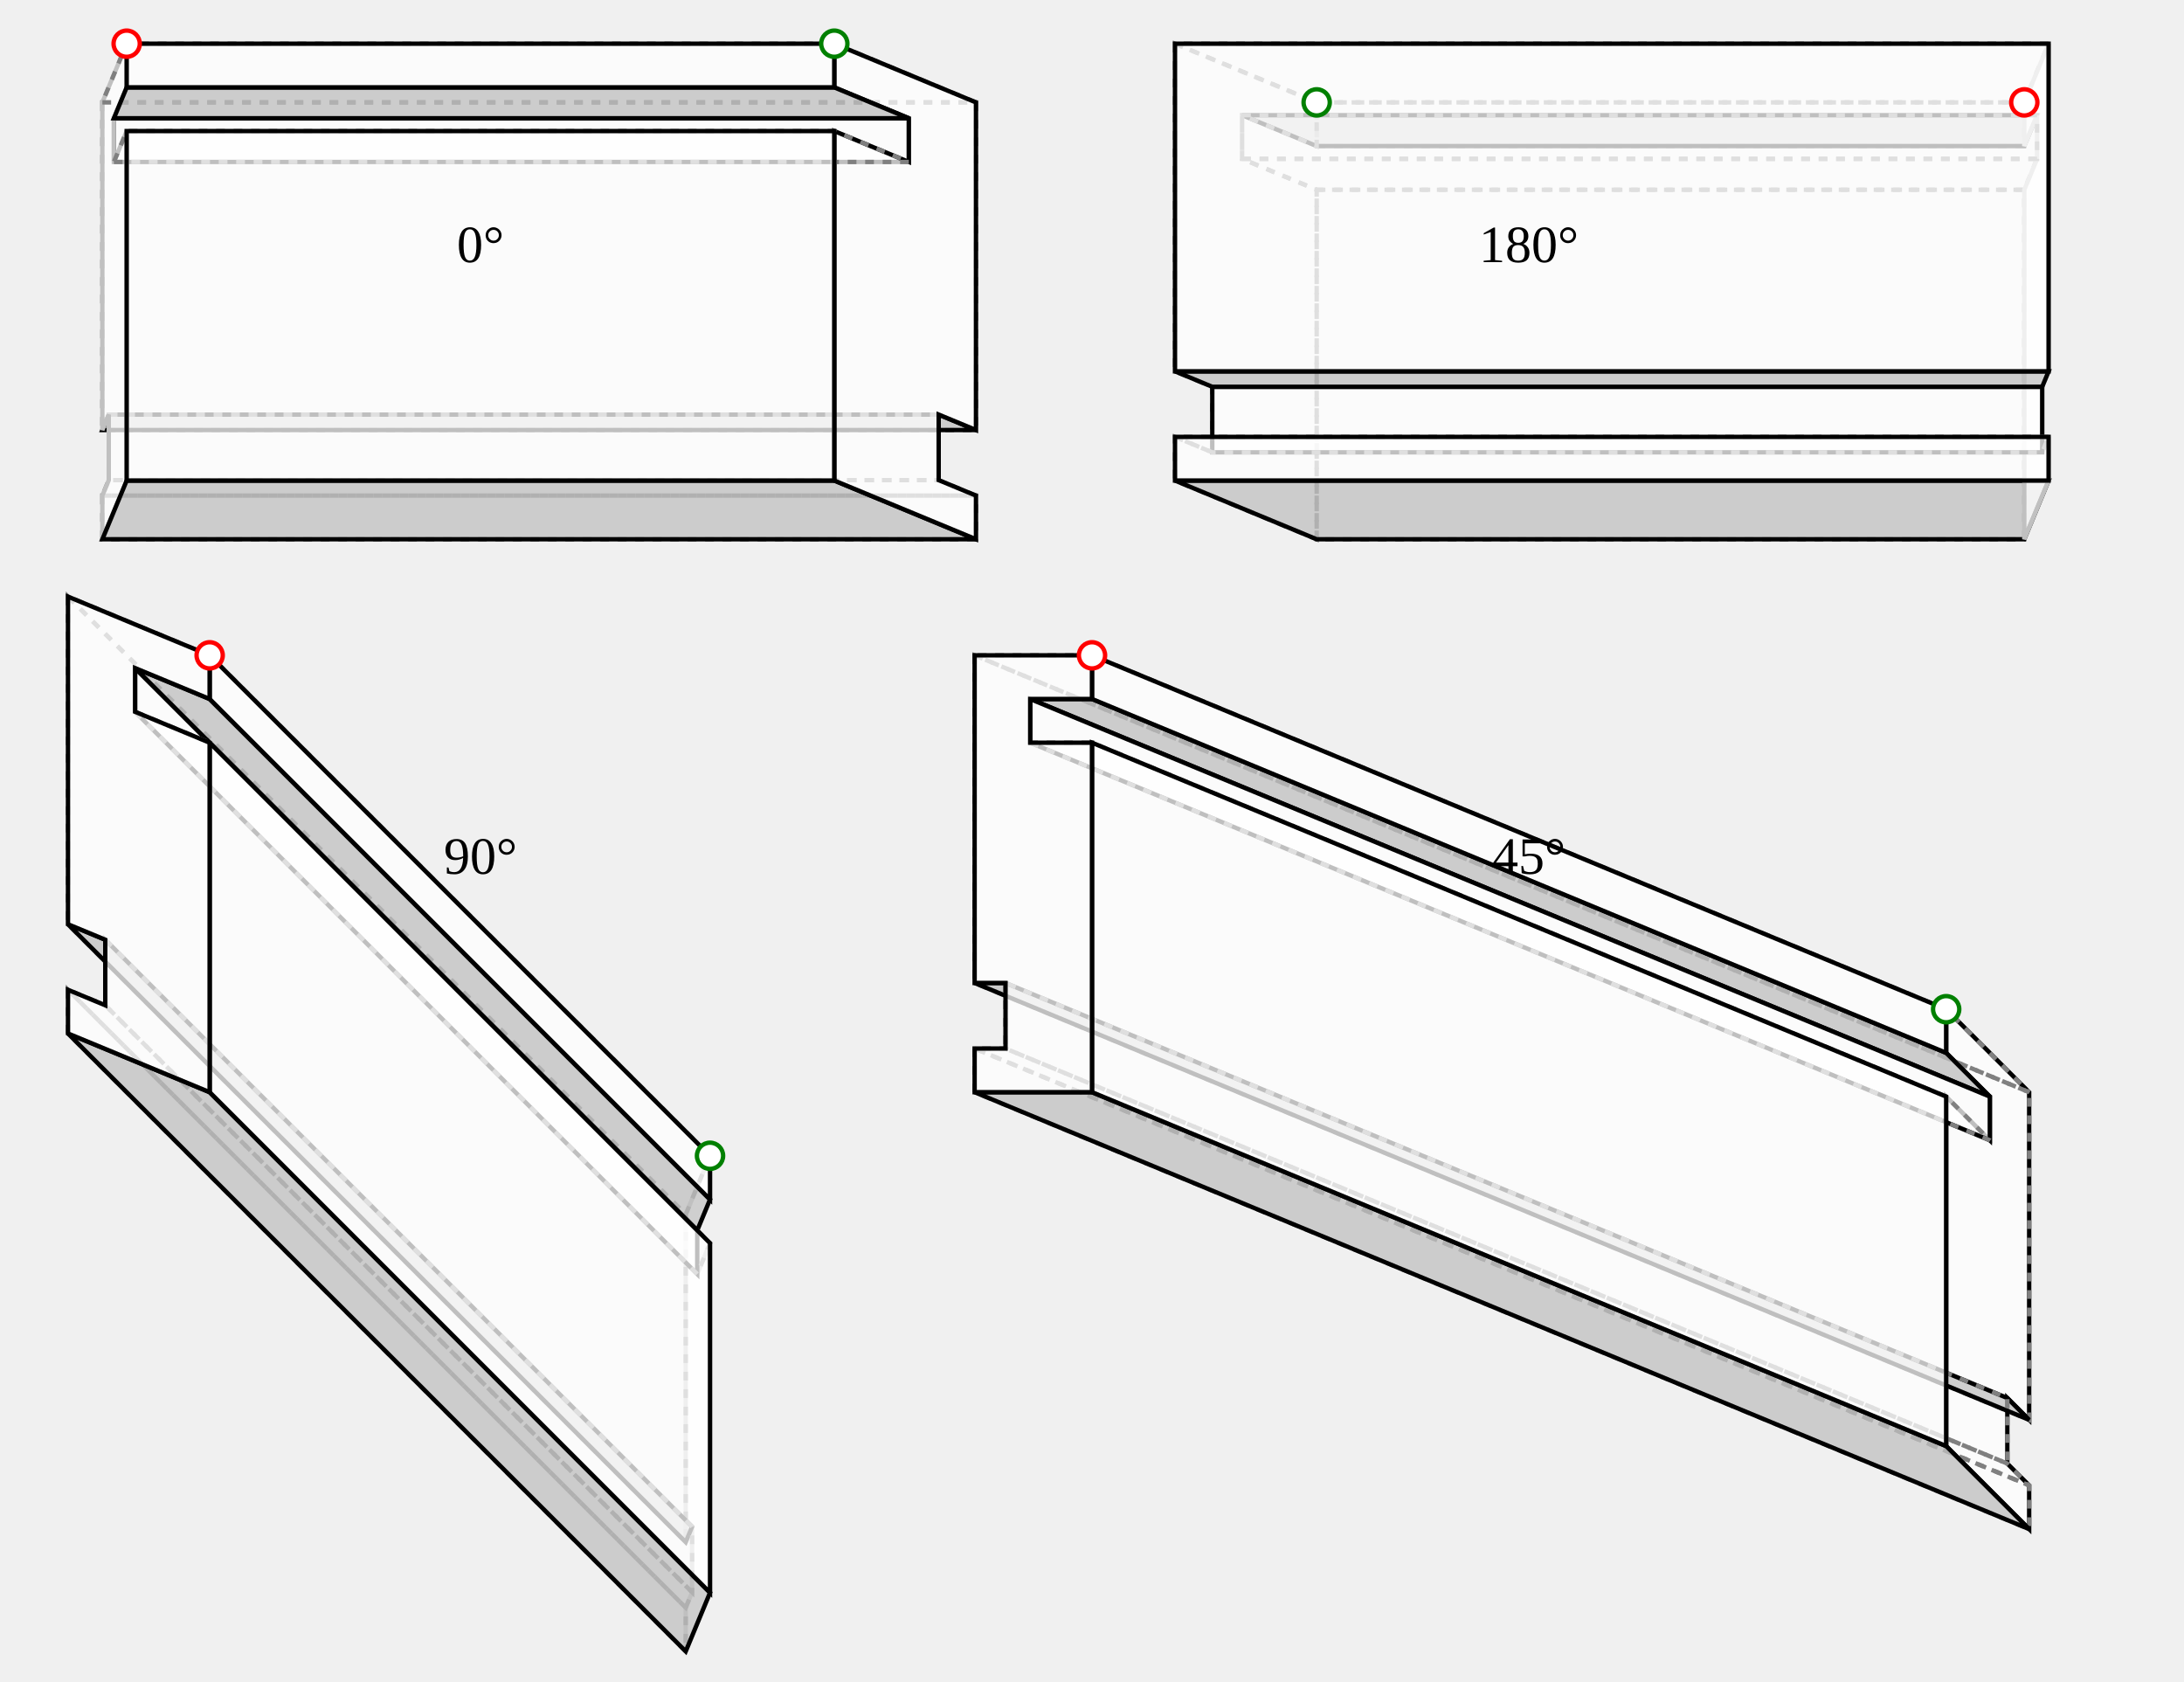
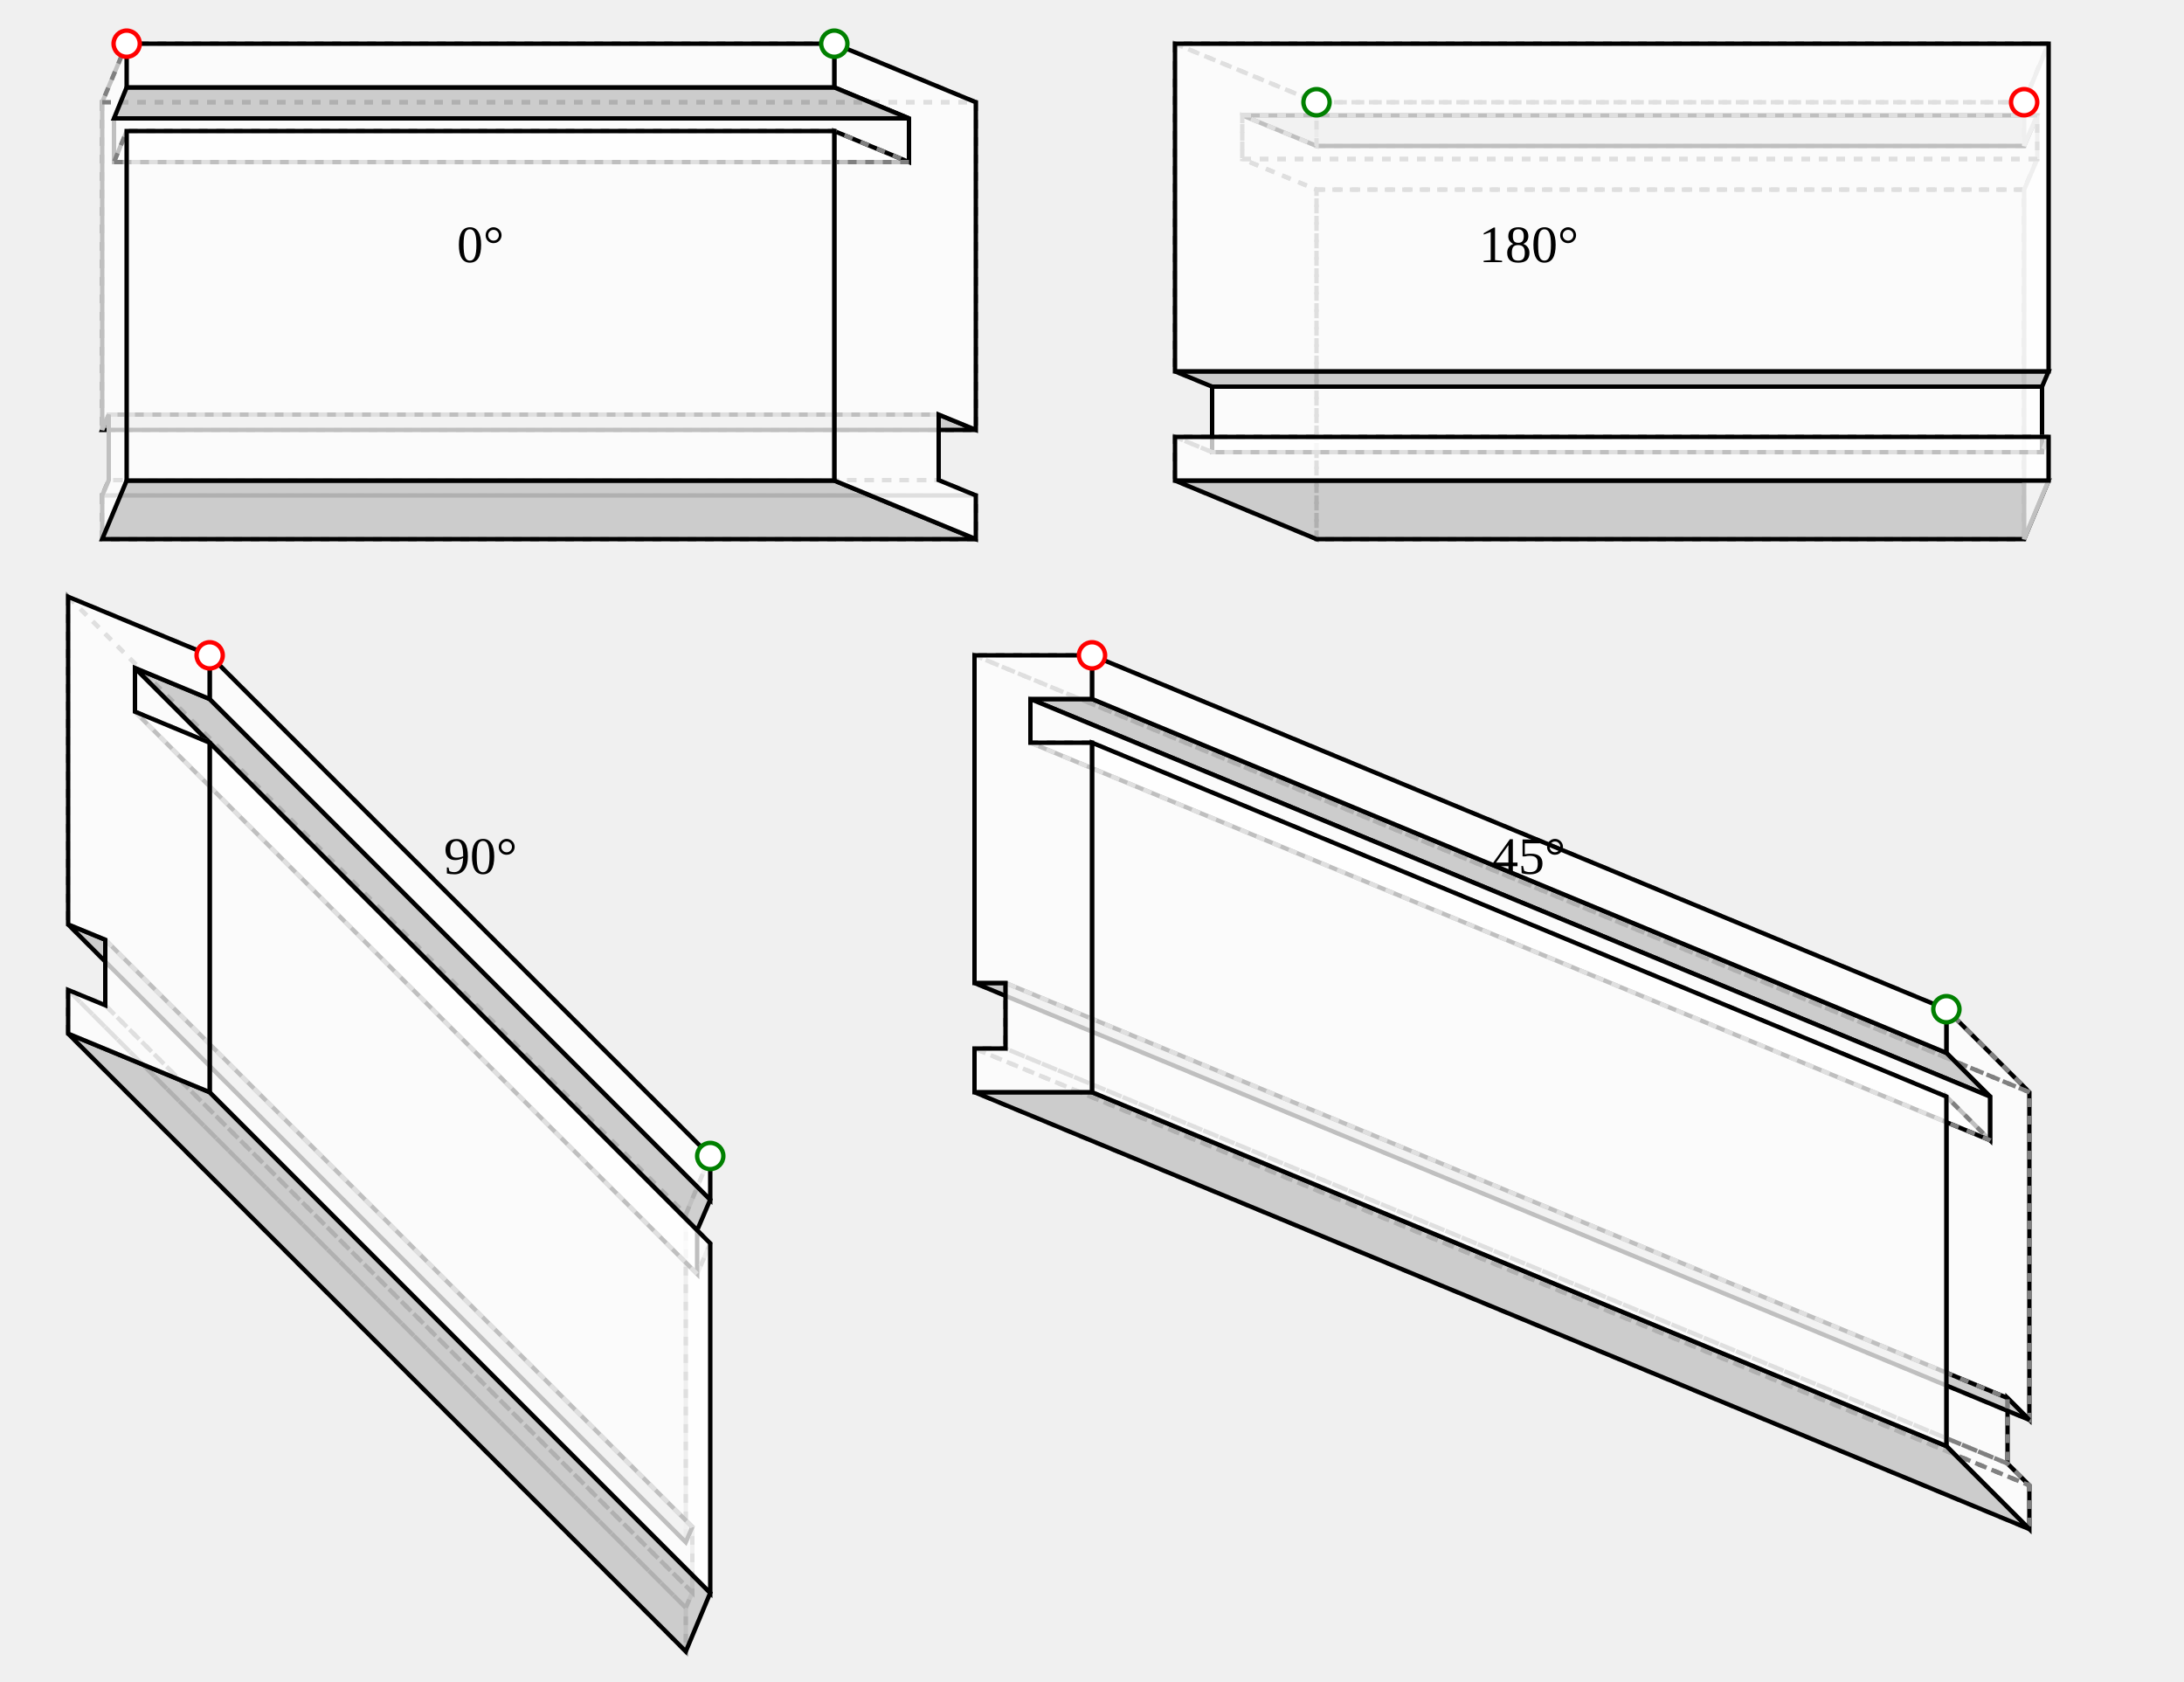
<svg xmlns="http://www.w3.org/2000/svg" width="1000" viewBox="0.0 0.0 500.0 385.0">
-   <polygon fill="none" stroke-width="1" stroke-dasharray="2" stroke="gray" points="23.435,23.435 23.435,98.435 223.435,98.435 223.435,23.435" />
-   <polygon fill="none" stroke-width="1" stroke-dasharray="2" stroke="gray" points="23.435,113.435 23.435,123.435 223.435,123.435 223.435,113.435" />
-   <polygon fill="rgba(192,192,192,0.75)" stroke-width="1" stroke-dasharray="" stroke="black" points="24.899,94.899 214.899,94.899 223.435,98.435 23.435,98.435" />
-   <polygon fill="none" stroke-width="1" stroke-dasharray="2" stroke="gray" points="23.435,113.435 223.435,113.435 214.899,109.899 24.899,109.899" />
-   <polygon fill="none" stroke-width="1" stroke-dasharray="2" stroke="gray" points="24.899,94.899 24.899,109.899 214.899,109.899 214.899,94.899" />
-   <polygon fill="rgba(255,255,255,0.75)" stroke-width="1" stroke-dasharray="" stroke="black" points="26.071,27.071 208.071,27.071 208.071,37.071 26.071,37.071" />
-   <polygon fill="rgba(255,255,255,0.75)" stroke-width="1" stroke-dasharray="" stroke="silver" points="29,10.0 29,20.0 26.071,27.071 26.071,37.071 29,30.0 29,110.0 23.435,123.435 23.435,113.435 24.899,109.899 24.899,94.899 23.435,98.435 23.435,23.435" />
-   <polygon fill="none" stroke-width="1" stroke-dasharray="2" stroke="gray" points="23.435,23.435 223.435,23.435 191.0,10.0 29,10.0" />
-   <polygon fill="rgba(192,192,192,0.75)" stroke-width="1" stroke-dasharray="" stroke="black" points="29,110.0 191.0,110.0 223.435,123.435 23.435,123.435" />
-   <polygon fill="rgba(255,255,255,0.75)" stroke-width="1" stroke-dasharray="" stroke="black" points="223.435,23.435 223.435,98.435 214.899,94.899 214.899,109.899 223.435,113.435 223.435,123.435 191.0,110.0 191.0,30.0 208.071,37.071 208.071,27.071 191.0,20.0 191.0,10.0" />
-   <polygon fill="rgba(192,192,192,0.75)" stroke-width="1" stroke-dasharray="" stroke="black" points="29,20.0 191.0,20.0 208.071,27.071 26.071,27.071" />
-   <polygon fill="none" stroke-width="1" stroke-dasharray="2" stroke="gray" points="26.071,37.071 208.071,37.071 191.0,30.0 29,30.0" />
-   <polygon fill="rgba(255,255,255,0.75)" stroke-width="1" stroke-dasharray="" stroke="black" points="29,10.0 191.0,10.0 191.0,20.0 29,20.0" />
-   <polygon fill="rgba(255,255,255,0.75)" stroke-width="1" stroke-dasharray="" stroke="black" points="29,30.0 191.0,30.0 191.0,110.0 29,110.0" />
+   <polygon fill="none" stroke-width="1" stroke-dasharray="2" stroke="gray" points="23.4,23.4 23.4,98.4 223.4,98.4 223.4,23.4" />
+   <polygon fill="none" stroke-width="1" stroke-dasharray="2" stroke="gray" points="23.4,113.4 23.4,123.4 223.4,123.4 223.4,113.4" />
+   <polygon fill="rgba(192,192,192,0.75)" stroke-width="1" stroke-dasharray="" stroke="black" points="24.9,94.9 214.9,94.9 223.4,98.4 23.4,98.4" />
+   <polygon fill="none" stroke-width="1" stroke-dasharray="2" stroke="gray" points="23.4,113.4 223.4,113.4 214.9,109.9 24.9,109.9" />
+   <polygon fill="none" stroke-width="1" stroke-dasharray="2" stroke="gray" points="24.9,94.9 24.9,109.9 214.9,109.9 214.9,94.9" />
+   <polygon fill="rgba(255,255,255,0.75)" stroke-width="1" stroke-dasharray="" stroke="black" points="26.1,27.1 208.1,27.1 208.1,37.1 26.1,37.1" />
+   <polygon fill="rgba(255,255,255,0.75)" stroke-width="1" stroke-dasharray="" stroke="silver" points="29.0,10.0 29.0,20.0 26.1,27.1 26.1,37.1 29.0,30.0 29.0,110.0 23.4,123.4 23.4,113.4 24.9,109.9 24.9,94.9 23.4,98.4 23.4,23.4" />
+   <polygon fill="none" stroke-width="1" stroke-dasharray="2" stroke="gray" points="23.4,23.4 223.4,23.4 191.0,10.0 29.0,10.0" />
+   <polygon fill="rgba(192,192,192,0.75)" stroke-width="1" stroke-dasharray="" stroke="black" points="29.0,110.0 191.0,110.0 223.4,123.4 23.4,123.4" />
+   <polygon fill="rgba(255,255,255,0.75)" stroke-width="1" stroke-dasharray="" stroke="black" points="223.4,23.4 223.4,98.4 214.9,94.9 214.9,109.9 223.4,113.4 223.4,123.4 191.0,110.0 191.0,30.0 208.1,37.1 208.1,27.1 191.0,20.0 191.0,10.0" />
+   <polygon fill="rgba(192,192,192,0.75)" stroke-width="1" stroke-dasharray="" stroke="black" points="29.0,20.0 191.0,20.0 208.1,27.1 26.1,27.1" />
+   <polygon fill="none" stroke-width="1" stroke-dasharray="2" stroke="gray" points="26.1,37.1 208.1,37.1 191.0,30.0 29.0,30.0" />
+   <polygon fill="rgba(255,255,255,0.75)" stroke-width="1" stroke-dasharray="" stroke="black" points="29.0,10.0 191.0,10.0 191.0,20.0 29.0,20.0" />
+   <polygon fill="rgba(255,255,255,0.75)" stroke-width="1" stroke-dasharray="" stroke="black" points="29.0,30.0 191.0,30.0 191.0,110.0 29.0,110.0" />
  <text style="" text-anchor="middle" x="110.0" y="60.0" fill="black">0°</text>
-   <circle cx="29" cy="10.0" r="3" stroke="red" fill="white" stroke-width="1" />
+   <circle cx="29.0" cy="10.0" r="3" stroke="red" fill="white" stroke-width="1" />
  <circle cx="191.0" cy="10.0" r="3" stroke="green" fill="white" stroke-width="1" />
-   <polygon fill="none" stroke-width="1" stroke-dasharray="2" stroke="gray" points="463.435,23.435 301.435,23.435 301.435,33.435 463.435,33.435" />
-   <polygon fill="none" stroke-width="1" stroke-dasharray="2" stroke="gray" points="463.435,43.435 301.435,43.435 301.435,123.435 463.435,123.435" />
-   <polygon fill="rgba(192,192,192,0.75)" stroke-width="1" stroke-dasharray="" stroke="black" points="463.435,33.435 301.435,33.435 284.364,26.364 466.364,26.364" />
-   <polygon fill="none" stroke-width="1" stroke-dasharray="2" stroke="gray" points="466.364,36.364 284.364,36.364 301.435,43.435 463.435,43.435" />
-   <polygon fill="none" stroke-width="1" stroke-dasharray="2" stroke="gray" points="269.0,10 269.0,85 277.536,88.536 277.536,103.536 269.0,100 269.0,110 301.435,123.435 301.435,43.435 284.364,36.364 284.364,26.364 301.435,33.435 301.435,23.435" />
-   <polygon fill="none" stroke-width="1" stroke-dasharray="2" stroke="gray" points="469.0,10 269.0,10 301.435,23.435 463.435,23.435" />
-   <polygon fill="rgba(192,192,192,0.75)" stroke-width="1" stroke-dasharray="" stroke="black" points="463.435,123.435 301.435,123.435 269.0,110 469.0,110.0" />
-   <polygon fill="rgba(255,255,255,0.75)" stroke-width="1" stroke-dasharray="" stroke="silver" points="463.435,23.435 463.435,33.435 466.364,26.364 466.364,36.364 463.435,43.435 463.435,123.435 469.0,110.0 469.0,100.0 467.536,103.536 467.536,88.536 469.0,85.0 469.0,10" />
-   <polygon fill="none" stroke-width="1" stroke-dasharray="2" stroke="gray" points="466.364,26.364 284.364,26.364 284.364,36.364 466.364,36.364" />
-   <polygon fill="rgba(255,255,255,0.75)" stroke-width="1" stroke-dasharray="" stroke="black" points="467.536,88.536 467.536,103.536 277.536,103.536 277.536,88.536" />
-   <polygon fill="rgba(192,192,192,0.75)" stroke-width="1" stroke-dasharray="" stroke="black" points="467.536,88.536 277.536,88.536 269.0,85 469.0,85.0" />
-   <polygon fill="none" stroke-width="1" stroke-dasharray="2" stroke="gray" points="469.0,100.0 269.0,100 277.536,103.536 467.536,103.536" />
-   <polygon fill="rgba(255,255,255,0.75)" stroke-width="1" stroke-dasharray="" stroke="black" points="469.0,10 469.0,85.0 269.0,85 269.0,10" />
-   <polygon fill="rgba(255,255,255,0.75)" stroke-width="1" stroke-dasharray="" stroke="black" points="469.0,100.0 469.0,110.0 269.0,110 269.0,100" />
+   <polygon fill="none" stroke-width="1" stroke-dasharray="2" stroke="gray" points="463.4,23.4 301.4,23.4 301.4,33.4 463.4,33.4" />
+   <polygon fill="none" stroke-width="1" stroke-dasharray="2" stroke="gray" points="463.4,43.4 301.4,43.4 301.4,123.4 463.4,123.4" />
+   <polygon fill="rgba(192,192,192,0.75)" stroke-width="1" stroke-dasharray="" stroke="black" points="463.4,33.4 301.4,33.4 284.4,26.4 466.4,26.4" />
+   <polygon fill="none" stroke-width="1" stroke-dasharray="2" stroke="gray" points="466.4,36.4 284.4,36.4 301.4,43.4 463.4,43.4" />
+   <polygon fill="none" stroke-width="1" stroke-dasharray="2" stroke="gray" points="269.0,10.0 269.0,85.0 277.5,88.5 277.5,103.5 269.0,100.0 269.0,110.0 301.4,123.4 301.4,43.4 284.4,36.4 284.4,26.4 301.4,33.4 301.4,23.4" />
+   <polygon fill="none" stroke-width="1" stroke-dasharray="2" stroke="gray" points="469.0,10.0 269.0,10.0 301.4,23.4 463.4,23.4" />
+   <polygon fill="rgba(192,192,192,0.75)" stroke-width="1" stroke-dasharray="" stroke="black" points="463.4,123.4 301.4,123.4 269.0,110.0 469.0,110.0" />
+   <polygon fill="rgba(255,255,255,0.75)" stroke-width="1" stroke-dasharray="" stroke="silver" points="463.4,23.4 463.4,33.4 466.4,26.4 466.4,36.4 463.4,43.4 463.4,123.4 469.0,110.0 469.0,100.0 467.5,103.5 467.5,88.5 469.0,85.0 469.0,10.0" />
+   <polygon fill="none" stroke-width="1" stroke-dasharray="2" stroke="gray" points="466.4,26.4 284.4,26.4 284.4,36.4 466.4,36.4" />
+   <polygon fill="rgba(255,255,255,0.75)" stroke-width="1" stroke-dasharray="" stroke="black" points="467.5,88.5 467.5,103.5 277.5,103.5 277.5,88.5" />
+   <polygon fill="rgba(192,192,192,0.75)" stroke-width="1" stroke-dasharray="" stroke="black" points="467.5,88.5 277.5,88.5 269.0,85.0 469.0,85.0" />
+   <polygon fill="none" stroke-width="1" stroke-dasharray="2" stroke="gray" points="469.0,100.0 269.0,100.0 277.5,103.5 467.5,103.5" />
+   <polygon fill="rgba(255,255,255,0.75)" stroke-width="1" stroke-dasharray="" stroke="black" points="469.0,10.0 469.0,85.0 269.0,85.0 269.0,10.0" />
+   <polygon fill="rgba(255,255,255,0.75)" stroke-width="1" stroke-dasharray="" stroke="black" points="469.0,100.0 469.0,110.0 269.0,110.0 269.0,100.0" />
  <text style="" text-anchor="middle" x="350.0" y="60.0" fill="black">180°</text>
-   <circle cx="463.435" cy="23.435" r="3" stroke="red" fill="white" stroke-width="1" />
-   <circle cx="301.435" cy="23.435" r="3" stroke="green" fill="white" stroke-width="1" />
-   <polygon fill="rgba(255,255,255,0.75)" stroke-width="1" stroke-dasharray="" stroke="silver" points="156.986,277.986 156.986,352.986 158.451,349.451 158.451,364.451 156.986,367.986 156.986,377.986 162.551,364.551 162.551,284.551 159.622,291.622 159.622,281.622 162.551,274.551 162.551,264.551" />
-   <polygon fill="none" stroke-width="1" stroke-dasharray="2" stroke="gray" points="15.565,136.565 15.565,211.565 156.986,352.986 156.986,277.986" />
-   <polygon fill="none" stroke-width="1" stroke-dasharray="2" stroke="gray" points="15.565,226.565 15.565,236.565 156.986,377.986 156.986,367.986" />
-   <polygon fill="rgba(192,192,192,0.75)" stroke-width="1" stroke-dasharray="" stroke="black" points="24.101,215.101 158.451,349.451 156.986,352.986 15.565,211.565" />
-   <polygon fill="none" stroke-width="1" stroke-dasharray="2" stroke="gray" points="15.565,226.565 156.986,367.986 158.451,364.451 24.101,230.101" />
-   <polygon fill="none" stroke-width="1" stroke-dasharray="2" stroke="gray" points="24.101,215.101 24.101,230.101 158.451,364.451 158.451,349.451" />
-   <polygon fill="rgba(255,255,255,0.75)" stroke-width="1" stroke-dasharray="" stroke="black" points="30.929,152.929 159.622,281.622 159.622,291.622 30.929,162.929" />
-   <polygon fill="none" stroke-width="1" stroke-dasharray="2" stroke="gray" points="15.565,136.565 156.986,277.986 162.551,264.551 48.0,150.0" />
-   <polygon fill="rgba(192,192,192,0.75)" stroke-width="1" stroke-dasharray="" stroke="black" points="48.0,250.0 162.551,364.551 156.986,377.986 15.565,236.565" />
-   <polygon fill="rgba(192,192,192,0.75)" stroke-width="1" stroke-dasharray="" stroke="black" points="48.0,160.0 162.551,274.551 159.622,281.622 30.929,152.929" />
-   <polygon fill="none" stroke-width="1" stroke-dasharray="2" stroke="gray" points="30.929,162.929 159.622,291.622 162.551,284.551 48.0,170.0" />
-   <polygon fill="rgba(255,255,255,0.75)" stroke-width="1" stroke-dasharray="" stroke="black" points="48.0,150.0 162.551,264.551 162.551,274.551 48.0,160.0" />
-   <polygon fill="rgba(255,255,255,0.75)" stroke-width="1" stroke-dasharray="" stroke="black" points="48.0,170.0 162.551,284.551 162.551,364.551 48.0,250.0" />
-   <polygon fill="rgba(255,255,255,0.75)" stroke-width="1" stroke-dasharray="" stroke="black" points="48.0,150.0 48.0,160.0 30.929,152.929 30.929,162.929 48.0,170.0 48.0,250.0 15.565,236.565 15.565,226.565 24.101,230.101 24.101,215.101 15.565,211.565 15.565,136.565" />
+   <circle cx="463.4" cy="23.4" r="3" stroke="red" fill="white" stroke-width="1" />
+   <circle cx="301.4" cy="23.4" r="3" stroke="green" fill="white" stroke-width="1" />
+   <polygon fill="rgba(255,255,255,0.75)" stroke-width="1" stroke-dasharray="" stroke="silver" points="157.0,278.0 157.0,353.0 158.5,349.5 158.5,364.5 157.0,368.0 157.0,378.0 162.6,364.6 162.6,284.6 159.6,291.6 159.6,281.6 162.6,274.6 162.6,264.6" />
+   <polygon fill="none" stroke-width="1" stroke-dasharray="2" stroke="gray" points="15.6,136.6 15.6,211.6 157.0,353.0 157.0,278.0" />
+   <polygon fill="none" stroke-width="1" stroke-dasharray="2" stroke="gray" points="15.6,226.6 15.6,236.6 157.0,378.0 157.0,368.0" />
+   <polygon fill="rgba(192,192,192,0.75)" stroke-width="1" stroke-dasharray="" stroke="black" points="24.1,215.1 158.5,349.5 157.0,353.0 15.6,211.6" />
+   <polygon fill="none" stroke-width="1" stroke-dasharray="2" stroke="gray" points="15.6,226.6 157.0,368.0 158.5,364.5 24.1,230.1" />
+   <polygon fill="none" stroke-width="1" stroke-dasharray="2" stroke="gray" points="24.1,215.1 24.1,230.1 158.5,364.5 158.5,349.5" />
+   <polygon fill="rgba(255,255,255,0.75)" stroke-width="1" stroke-dasharray="" stroke="black" points="30.9,152.9 159.6,281.6 159.6,291.6 30.9,162.9" />
+   <polygon fill="none" stroke-width="1" stroke-dasharray="2" stroke="gray" points="15.6,136.6 157.0,278.0 162.6,264.6 48.0,150.0" />
+   <polygon fill="rgba(192,192,192,0.75)" stroke-width="1" stroke-dasharray="" stroke="black" points="48.0,250.0 162.6,364.6 157.0,378.0 15.6,236.6" />
+   <polygon fill="rgba(192,192,192,0.75)" stroke-width="1" stroke-dasharray="" stroke="black" points="48.0,160.0 162.6,274.6 159.6,281.6 30.9,152.9" />
+   <polygon fill="none" stroke-width="1" stroke-dasharray="2" stroke="gray" points="30.9,162.9 159.6,291.6 162.6,284.6 48.0,170.0" />
+   <polygon fill="rgba(255,255,255,0.75)" stroke-width="1" stroke-dasharray="" stroke="black" points="48.0,150.0 162.6,264.6 162.6,274.6 48.0,160.0" />
+   <polygon fill="rgba(255,255,255,0.75)" stroke-width="1" stroke-dasharray="" stroke="black" points="48.0,170.0 162.6,284.6 162.6,364.6 48.0,250.0" />
+   <polygon fill="rgba(255,255,255,0.75)" stroke-width="1" stroke-dasharray="" stroke="black" points="48.0,150.0 48.0,160.0 30.9,152.9 30.9,162.9 48.0,170.0 48.0,250.0 15.6,236.6 15.6,226.6 24.1,230.1 24.1,215.1 15.6,211.6 15.6,136.6" />
  <text style="" text-anchor="middle" x="110.0" y="200.0" fill="black">90°</text>
  <circle cx="48.0" cy="150.0" r="3" stroke="red" fill="white" stroke-width="1" />
-   <circle cx="162.551" cy="264.551" r="3" stroke="green" fill="white" stroke-width="1" />
-   <polygon fill="rgba(255,255,255,0.75)" stroke-width="1" stroke-dasharray="" stroke="black" points="464.551,250 464.551,325.0 459.551,320.0 459.551,335.0 464.551,340.0 464.551,350.0 445.551,331.0 445.551,251.0 455.551,261.0 455.551,251.0 445.551,241.0 445.551,231.0" />
-   <polygon fill="none" stroke-width="1" stroke-dasharray="2" stroke="gray" points="223.13,150.0 464.551,250 445.551,231.0 250.0,150.0" />
-   <polygon fill="none" stroke-width="1" stroke-dasharray="2" stroke="gray" points="223.13,150.0 223.13,225.0 464.551,325.0 464.551,250" />
-   <polygon fill="rgba(192,192,192,0.75)" stroke-width="1" stroke-dasharray="" stroke="black" points="230.201,225.0 459.551,320.0 464.551,325.0 223.13,225.0" />
-   <polygon fill="none" stroke-width="1" stroke-dasharray="2" stroke="gray" points="223.13,240.0 464.551,340.0 459.551,335.0 230.201,240.0" />
-   <polygon fill="none" stroke-width="1" stroke-dasharray="2" stroke="gray" points="223.13,240.0 223.13,250.0 464.551,350.0 464.551,340.0" />
-   <polygon fill="rgba(192,192,192,0.75)" stroke-width="1" stroke-dasharray="" stroke="black" points="250.0,250.0 445.551,331.0 464.551,350.0 223.13,250.0" />
-   <polygon fill="none" stroke-width="1" stroke-dasharray="2" stroke="gray" points="230.201,225.0 230.201,240.0 459.551,335.0 459.551,320.0" />
-   <polygon fill="rgba(192,192,192,0.75)" stroke-width="1" stroke-dasharray="" stroke="black" points="250.0,160.0 445.551,241.0 455.551,251.0 235.858,160.0" />
-   <polygon fill="rgba(255,255,255,0.75)" stroke-width="1" stroke-dasharray="" stroke="black" points="235.858,160.0 455.551,251.0 455.551,261.0 235.858,170.0" />
-   <polygon fill="none" stroke-width="1" stroke-dasharray="2" stroke="gray" points="235.858,170.0 455.551,261.0 445.551,251.0 250.0,170.0" />
-   <polygon fill="rgba(255,255,255,0.75)" stroke-width="1" stroke-dasharray="" stroke="black" points="250.0,150.0 445.551,231.0 445.551,241.0 250.0,160.0" />
-   <polygon fill="rgba(255,255,255,0.75)" stroke-width="1" stroke-dasharray="" stroke="black" points="250.0,170.0 445.551,251.0 445.551,331.0 250.0,250.0" />
-   <polygon fill="rgba(255,255,255,0.75)" stroke-width="1" stroke-dasharray="" stroke="black" points="250.0,150.0 250.0,160.0 235.858,160.0 235.858,170.0 250.0,170.0 250.0,250.0 223.13,250.0 223.13,240.0 230.201,240.0 230.201,225.0 223.13,225.0 223.13,150.0" />
+   <circle cx="162.6" cy="264.6" r="3" stroke="green" fill="white" stroke-width="1" />
+   <polygon fill="rgba(255,255,255,0.75)" stroke-width="1" stroke-dasharray="" stroke="black" points="464.6,250.0 464.6,325.0 459.6,320.0 459.6,335.0 464.6,340.0 464.6,350.0 445.6,331.0 445.6,251.0 455.6,261.0 455.6,251.0 445.6,241.0 445.6,231.0" />
+   <polygon fill="none" stroke-width="1" stroke-dasharray="2" stroke="gray" points="223.1,150.0 464.6,250.0 445.6,231.0 250.0,150.0" />
+   <polygon fill="none" stroke-width="1" stroke-dasharray="2" stroke="gray" points="223.1,150.0 223.1,225.0 464.6,325.0 464.6,250.0" />
+   <polygon fill="rgba(192,192,192,0.75)" stroke-width="1" stroke-dasharray="" stroke="black" points="230.2,225.0 459.6,320.0 464.6,325.0 223.1,225.0" />
+   <polygon fill="none" stroke-width="1" stroke-dasharray="2" stroke="gray" points="223.1,240.0 464.6,340.0 459.6,335.0 230.2,240.0" />
+   <polygon fill="none" stroke-width="1" stroke-dasharray="2" stroke="gray" points="223.1,240.0 223.1,250.0 464.6,350.0 464.6,340.0" />
+   <polygon fill="rgba(192,192,192,0.75)" stroke-width="1" stroke-dasharray="" stroke="black" points="250.0,250.0 445.6,331.0 464.6,350.0 223.1,250.0" />
+   <polygon fill="none" stroke-width="1" stroke-dasharray="2" stroke="gray" points="230.2,225.0 230.2,240.0 459.6,335.0 459.6,320.0" />
+   <polygon fill="rgba(192,192,192,0.75)" stroke-width="1" stroke-dasharray="" stroke="black" points="250.0,160.0 445.6,241.0 455.6,251.0 235.9,160.0" />
+   <polygon fill="rgba(255,255,255,0.75)" stroke-width="1" stroke-dasharray="" stroke="black" points="235.9,160.0 455.6,251.0 455.6,261.0 235.9,170.0" />
+   <polygon fill="none" stroke-width="1" stroke-dasharray="2" stroke="gray" points="235.9,170.0 455.6,261.0 445.6,251.0 250.0,170.0" />
+   <polygon fill="rgba(255,255,255,0.75)" stroke-width="1" stroke-dasharray="" stroke="black" points="250.0,150.0 445.6,231.0 445.6,241.0 250.0,160.0" />
+   <polygon fill="rgba(255,255,255,0.75)" stroke-width="1" stroke-dasharray="" stroke="black" points="250.0,170.0 445.6,251.0 445.6,331.0 250.0,250.0" />
+   <polygon fill="rgba(255,255,255,0.75)" stroke-width="1" stroke-dasharray="" stroke="black" points="250.0,150.0 250.0,160.0 235.9,160.0 235.9,170.0 250.0,170.0 250.0,250.0 223.1,250.0 223.1,240.0 230.2,240.0 230.2,225.0 223.1,225.0 223.1,150.0" />
  <text style="" text-anchor="middle" x="350.0" y="200.0" fill="black">45°</text>
  <circle cx="250.0" cy="150.0" r="3" stroke="red" fill="white" stroke-width="1" />
-   <circle cx="445.551" cy="231.0" r="3" stroke="green" fill="white" stroke-width="1" />
+   <circle cx="445.6" cy="231.0" r="3" stroke="green" fill="white" stroke-width="1" />
</svg>
